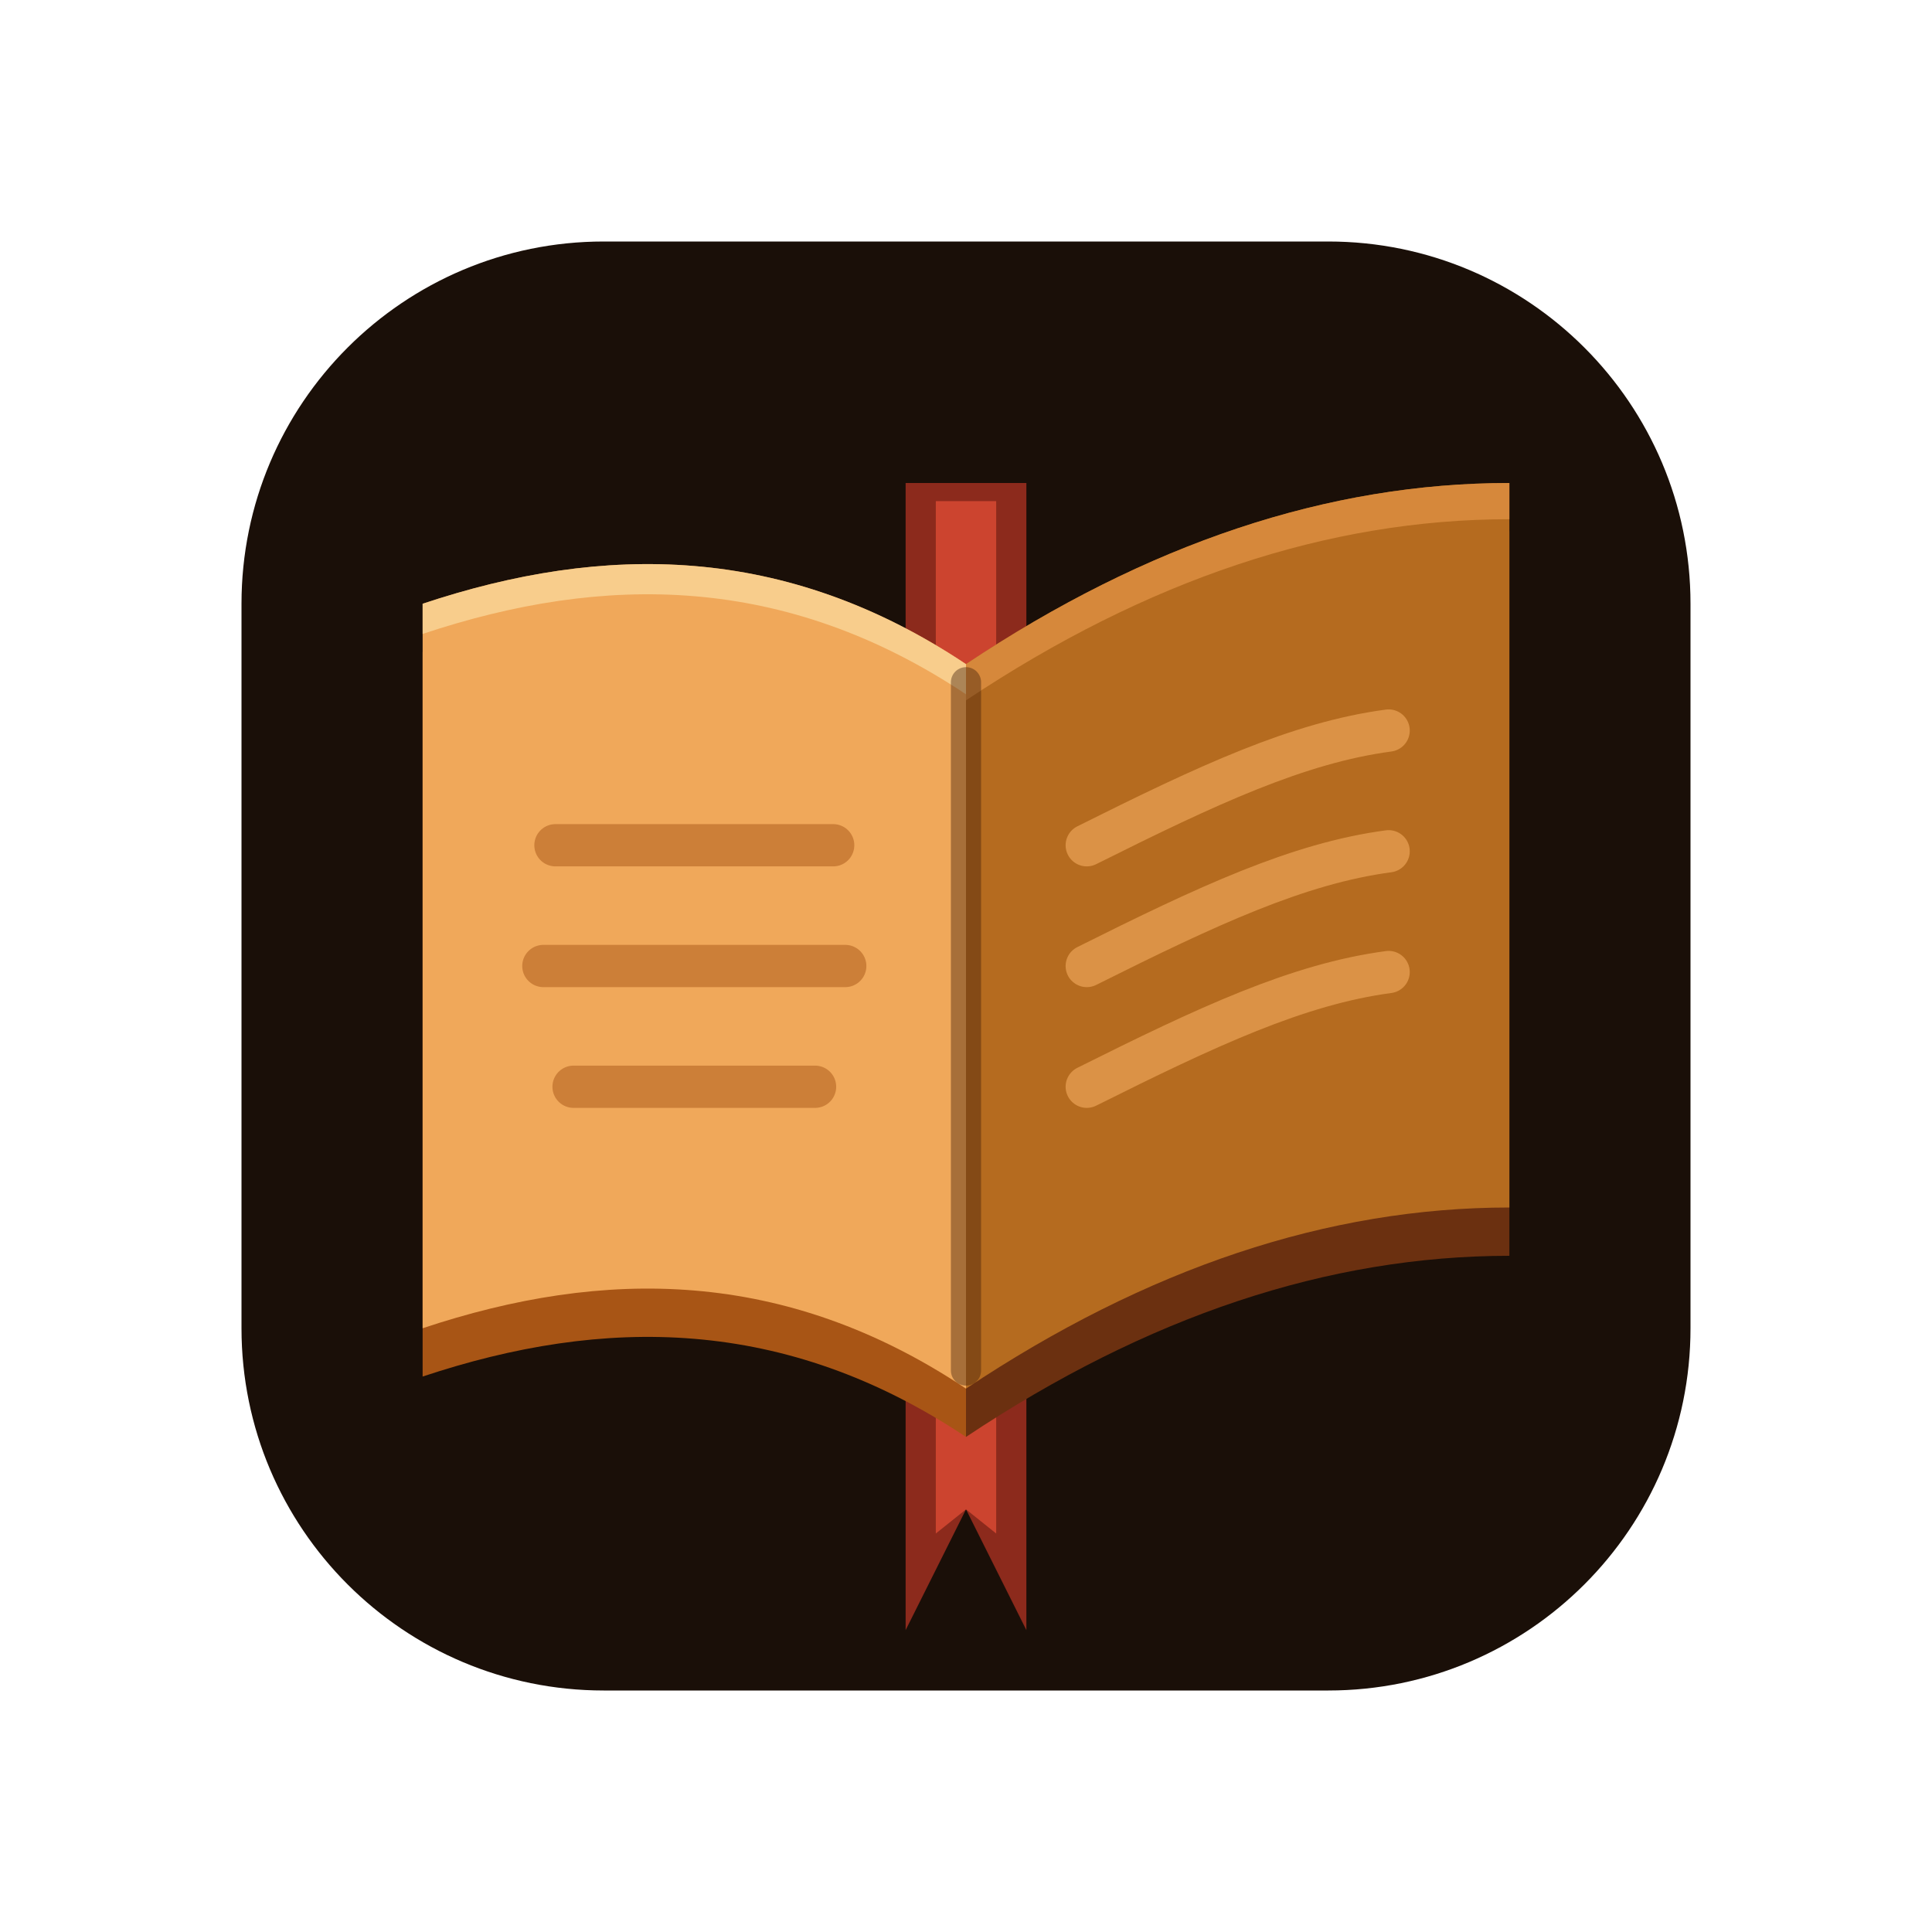
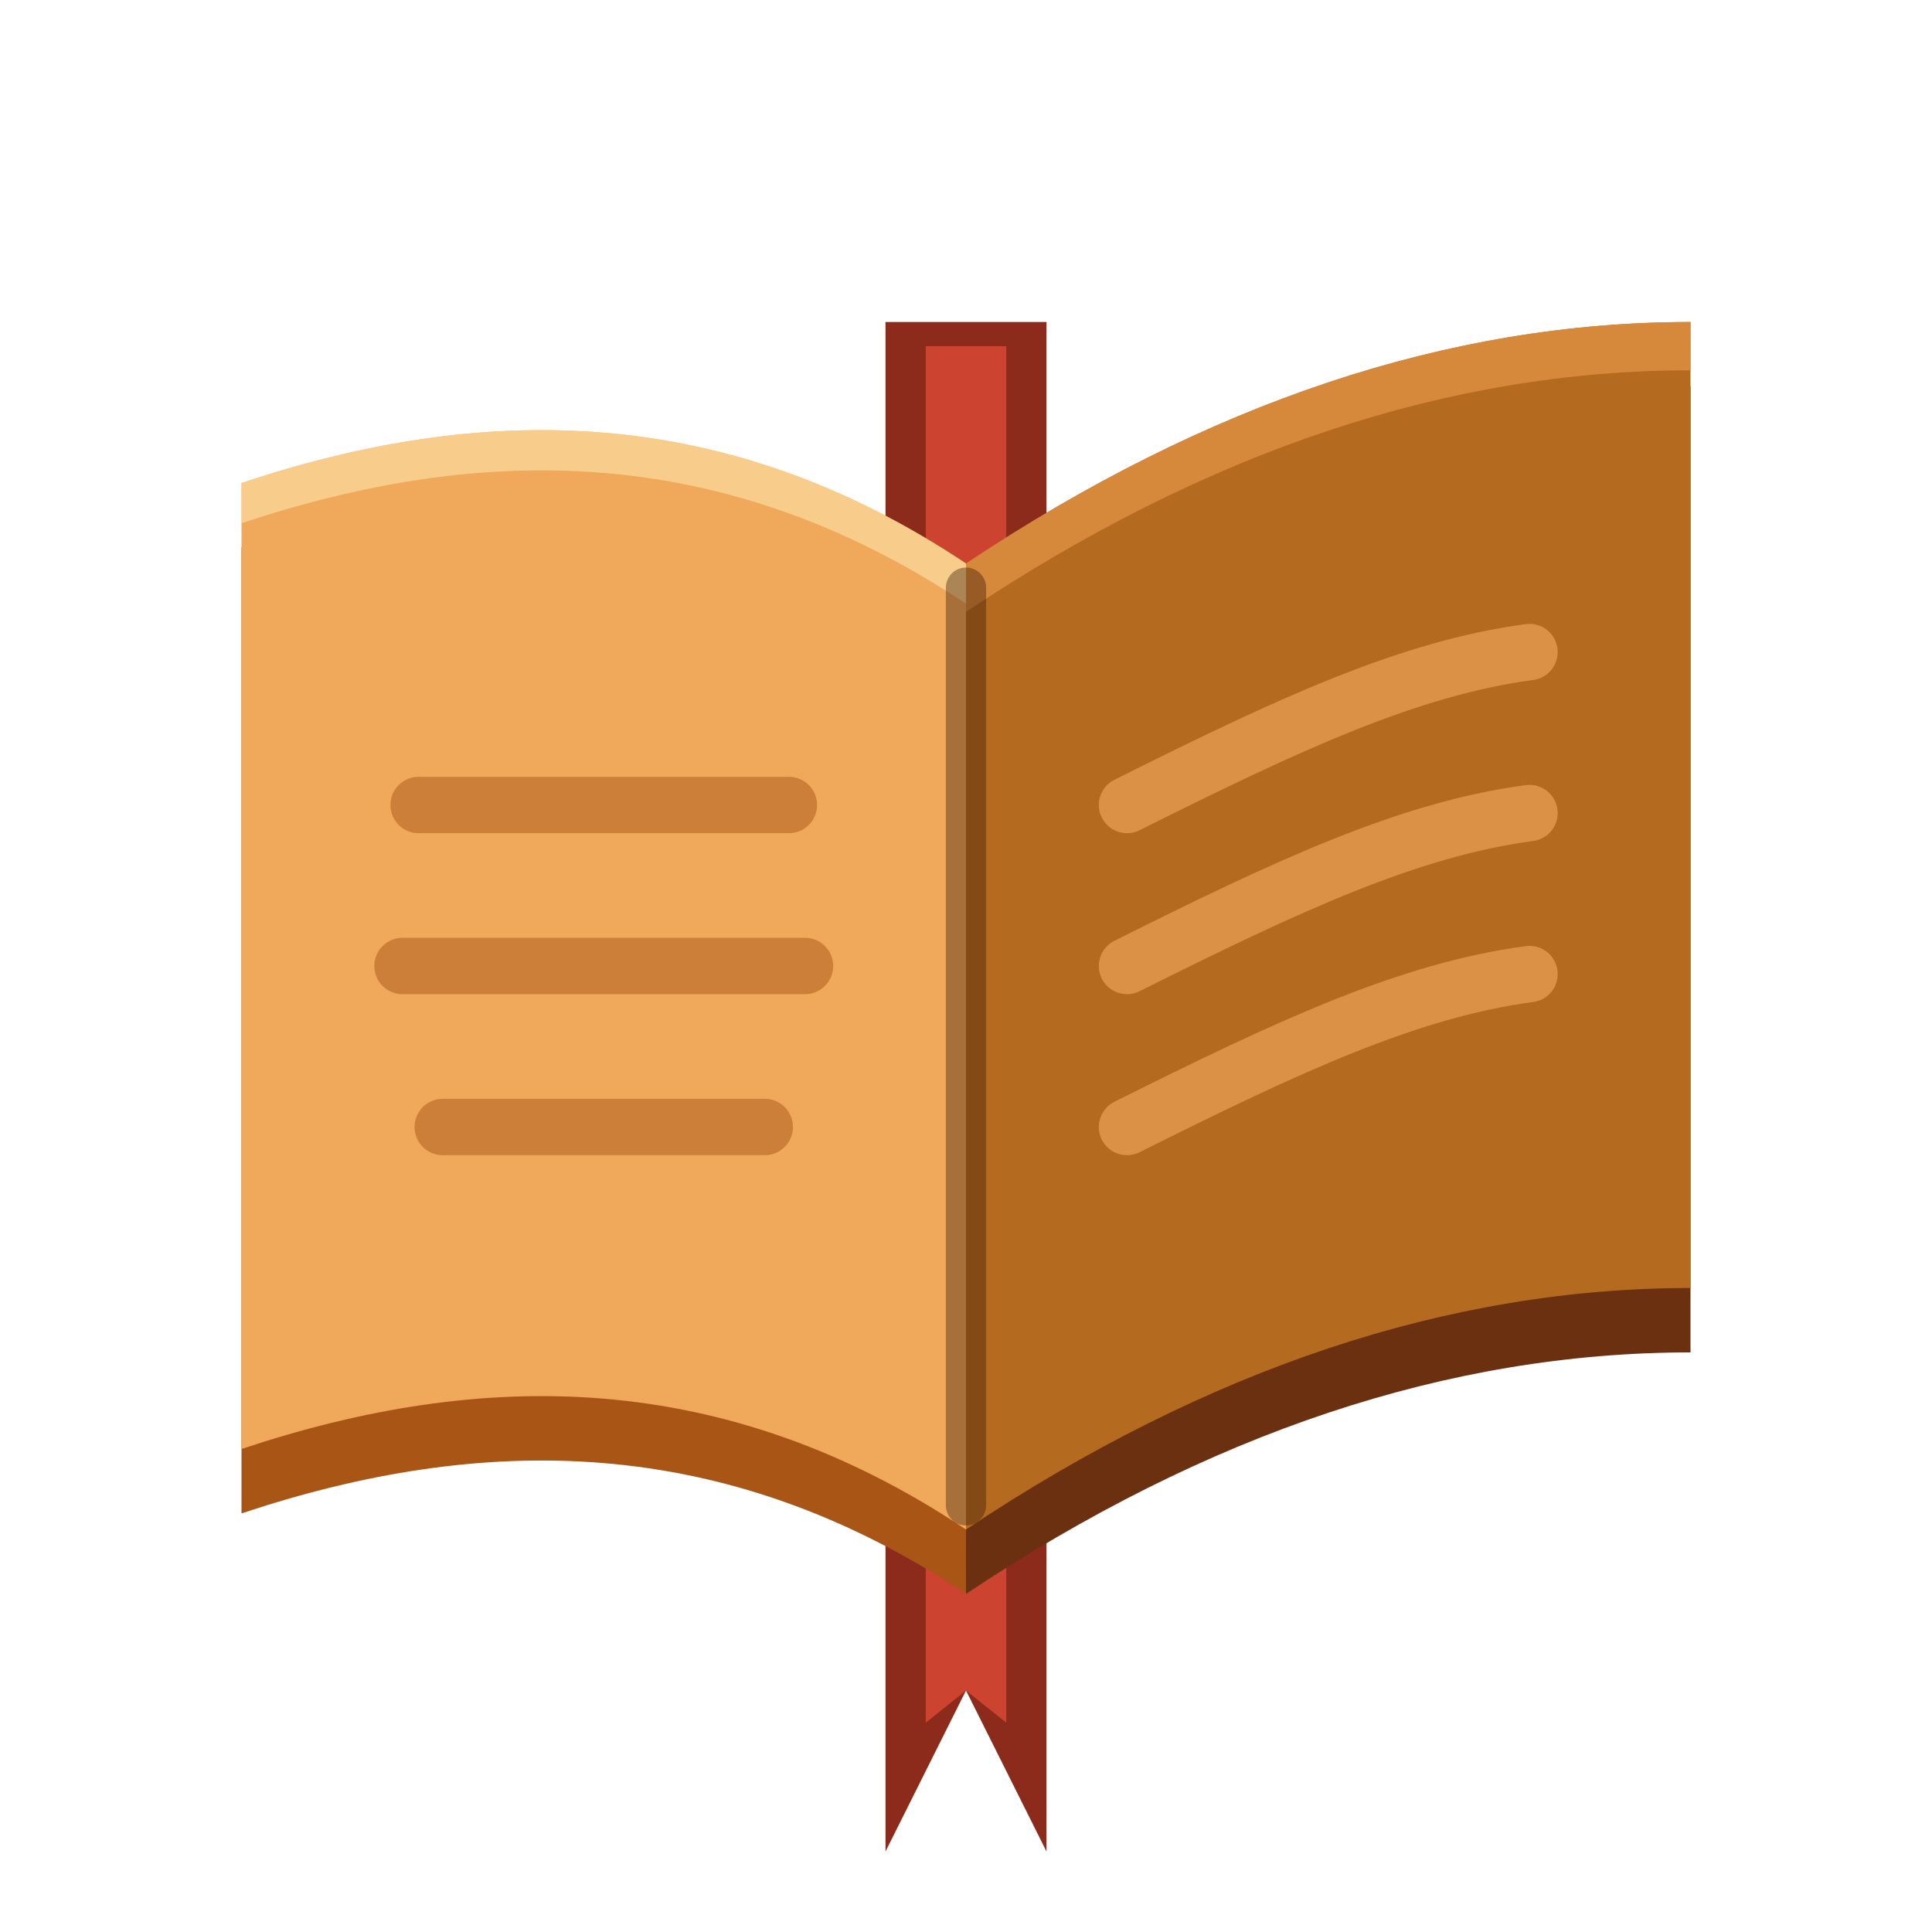
- <svg xmlns="http://www.w3.org/2000/svg" viewBox="0 0 32 32">
-   <rect x="4" y="4" width="24" height="24" rx="6" fill="#1a0f08" />
-   <g transform="translate(4 4)">
-     <path d="M11 4L11 23L12 21L13 23L13 4Z" fill="#8c2a1c" />
-     <path d="M11.5 4.3L11.5 21.4L12 21L12.5 21.4L12.5 4.3Z" fill="#cf4530" opacity="0.95" />
-     <path d="M3 6.8C6 5.8 9 5.8 12 7.8L12 19.8C9 17.8 6 17.8 3 18.8Z" fill="#a85515" />
-     <path d="M3 6C6 5 9 5 12 7L12 19C9 17 6 17 3 18Z" fill="#f0a85a" />
-     <path d="M3 6C6 5 9 5 12 7L12 7.5C9 5.5 6 5.5 3 6.5Z" fill="#fbd99c" opacity="0.75" />
-     <path d="M12 7.8C15 5.8 18 4.8 21 4.8L21 16.8C18 16.8 15 17.8 12 19.8Z" fill="#6b3010" />
-     <path d="M12 7C15 5 18 4 21 4L21 16C18 16 15 17 12 19Z" fill="#b56b1f" />
-     <path d="M12 7C15 5 18 4 21 4L21 4.6C18 4.6 15 5.6 12 7.6Z" fill="#d98c3e" opacity="0.9" />
-     <path d="M12 7.3L12 18.7" stroke="#3a1a08" stroke-width="0.5" stroke-linecap="round" opacity="0.4" />
-     <path d="M5.2 10L9.8 10M5 12L10 12M5.5 14L9.5 14" stroke="#a85515" stroke-width="0.7" stroke-linecap="round" opacity="0.5" />
-     <path d="M14 10C16 9 17.5 8.3 19 8.1" stroke="#f0a85a" stroke-width="0.7" stroke-linecap="round" fill="none" opacity="0.65" />
-     <path d="M14 12C16 11 17.5 10.3 19 10.1" stroke="#f0a85a" stroke-width="0.7" stroke-linecap="round" fill="none" opacity="0.65" />
-     <path d="M14 14C16 13 17.5 12.3 19 12.1" stroke="#f0a85a" stroke-width="0.7" stroke-linecap="round" fill="none" opacity="0.65" />
-   </g>
+ <svg xmlns="http://www.w3.org/2000/svg" viewBox="0 0 24 24">
+   <path d="M11 4L11 23L12 21L13 23L13 4Z" fill="#8c2a1c" />
+   <path d="M11.5 4.3L11.5 21.4L12 21L12.5 21.4L12.5 4.3Z" fill="#cf4530" opacity="0.95" />
+   <path d="M3 6.8C6 5.8 9 5.8 12 7.8L12 19.8C9 17.8 6 17.8 3 18.8Z" fill="#a85515" />
+   <path d="M3 6C6 5 9 5 12 7L12 19C9 17 6 17 3 18Z" fill="#f0a85a" />
+   <path d="M3 6C6 5 9 5 12 7L12 7.5C9 5.5 6 5.5 3 6.5Z" fill="#fbd99c" opacity="0.75" />
+   <path d="M12 7.8C15 5.8 18 4.8 21 4.8L21 16.8C18 16.8 15 17.8 12 19.8Z" fill="#6b3010" />
+   <path d="M12 7C15 5 18 4 21 4L21 16C18 16 15 17 12 19Z" fill="#b56b1f" />
+   <path d="M12 7C15 5 18 4 21 4L21 4.6C18 4.6 15 5.6 12 7.6Z" fill="#d98c3e" opacity="0.9" />
+   <path d="M12 7.3L12 18.7" stroke="#3a1a08" stroke-width="0.5" stroke-linecap="round" opacity="0.4" />
+   <path d="M5.2 10L9.8 10M5 12L10 12M5.5 14L9.5 14" stroke="#a85515" stroke-width="0.7" stroke-linecap="round" opacity="0.5" />
+   <path d="M14 10C16 9 17.5 8.3 19 8.1" stroke="#f0a85a" stroke-width="0.7" stroke-linecap="round" fill="none" opacity="0.65" />
+   <path d="M14 12C16 11 17.5 10.3 19 10.1" stroke="#f0a85a" stroke-width="0.7" stroke-linecap="round" fill="none" opacity="0.65" />
+   <path d="M14 14C16 13 17.5 12.3 19 12.1" stroke="#f0a85a" stroke-width="0.7" stroke-linecap="round" fill="none" opacity="0.65" />
</svg>
